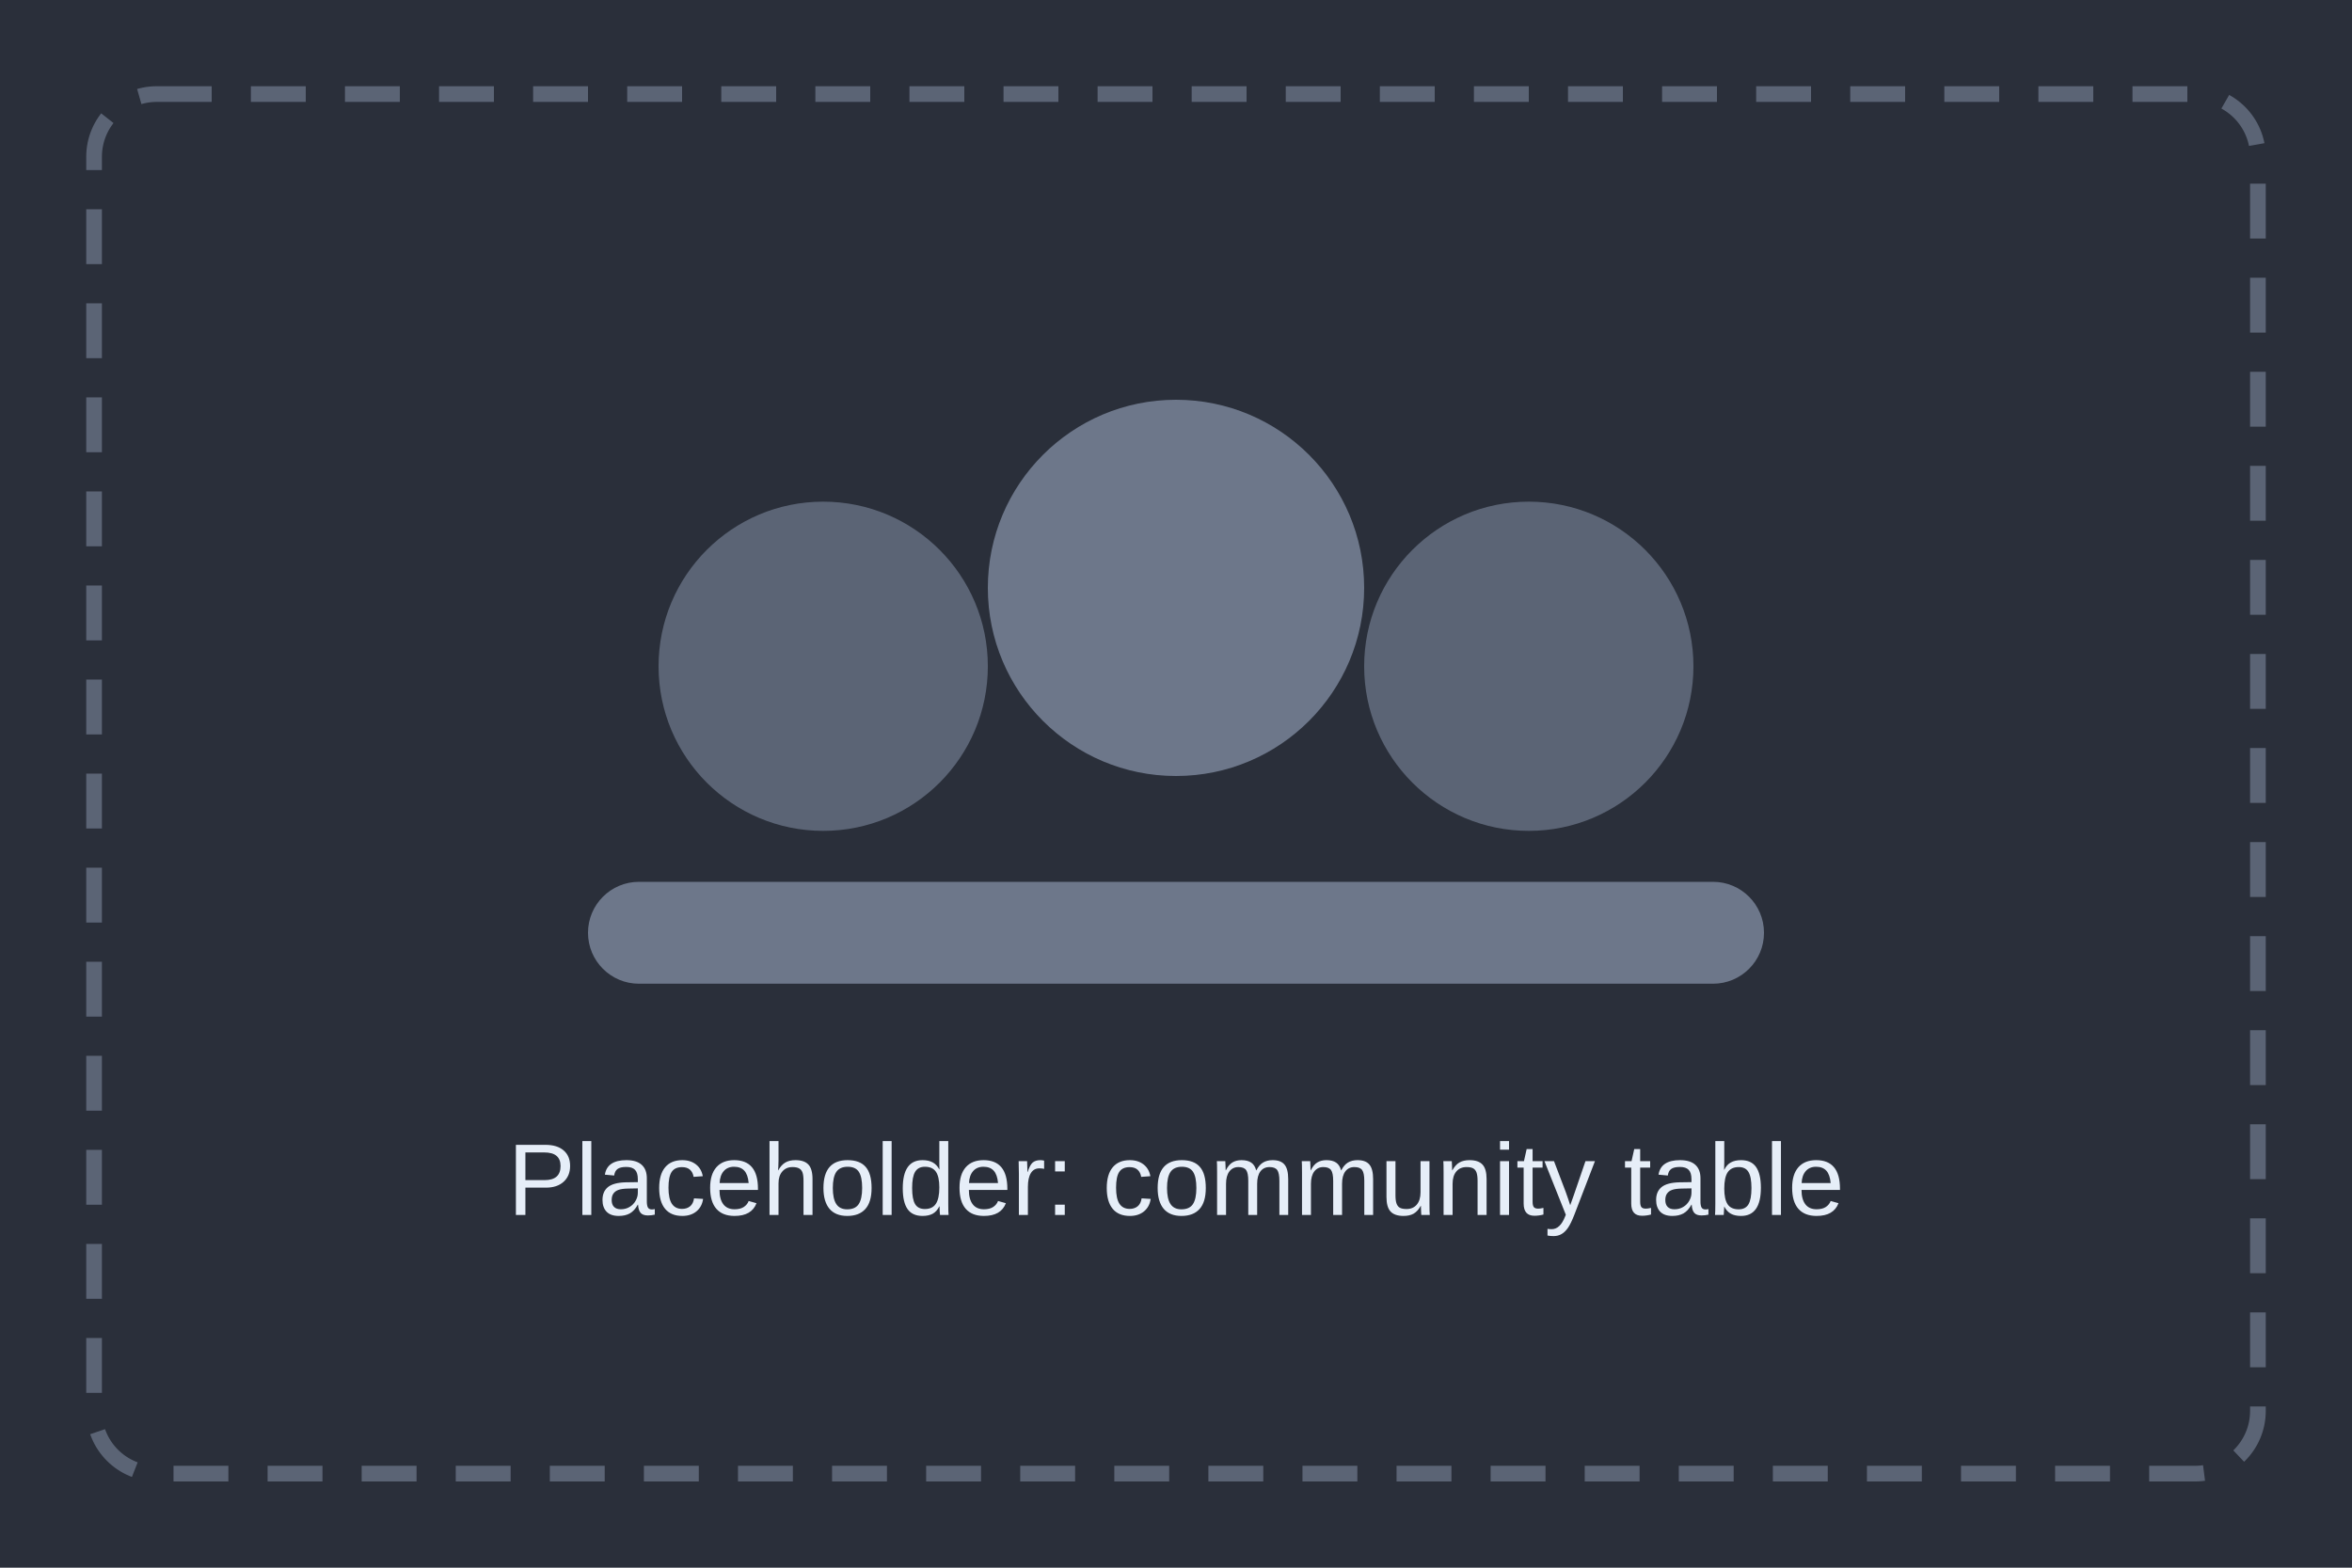
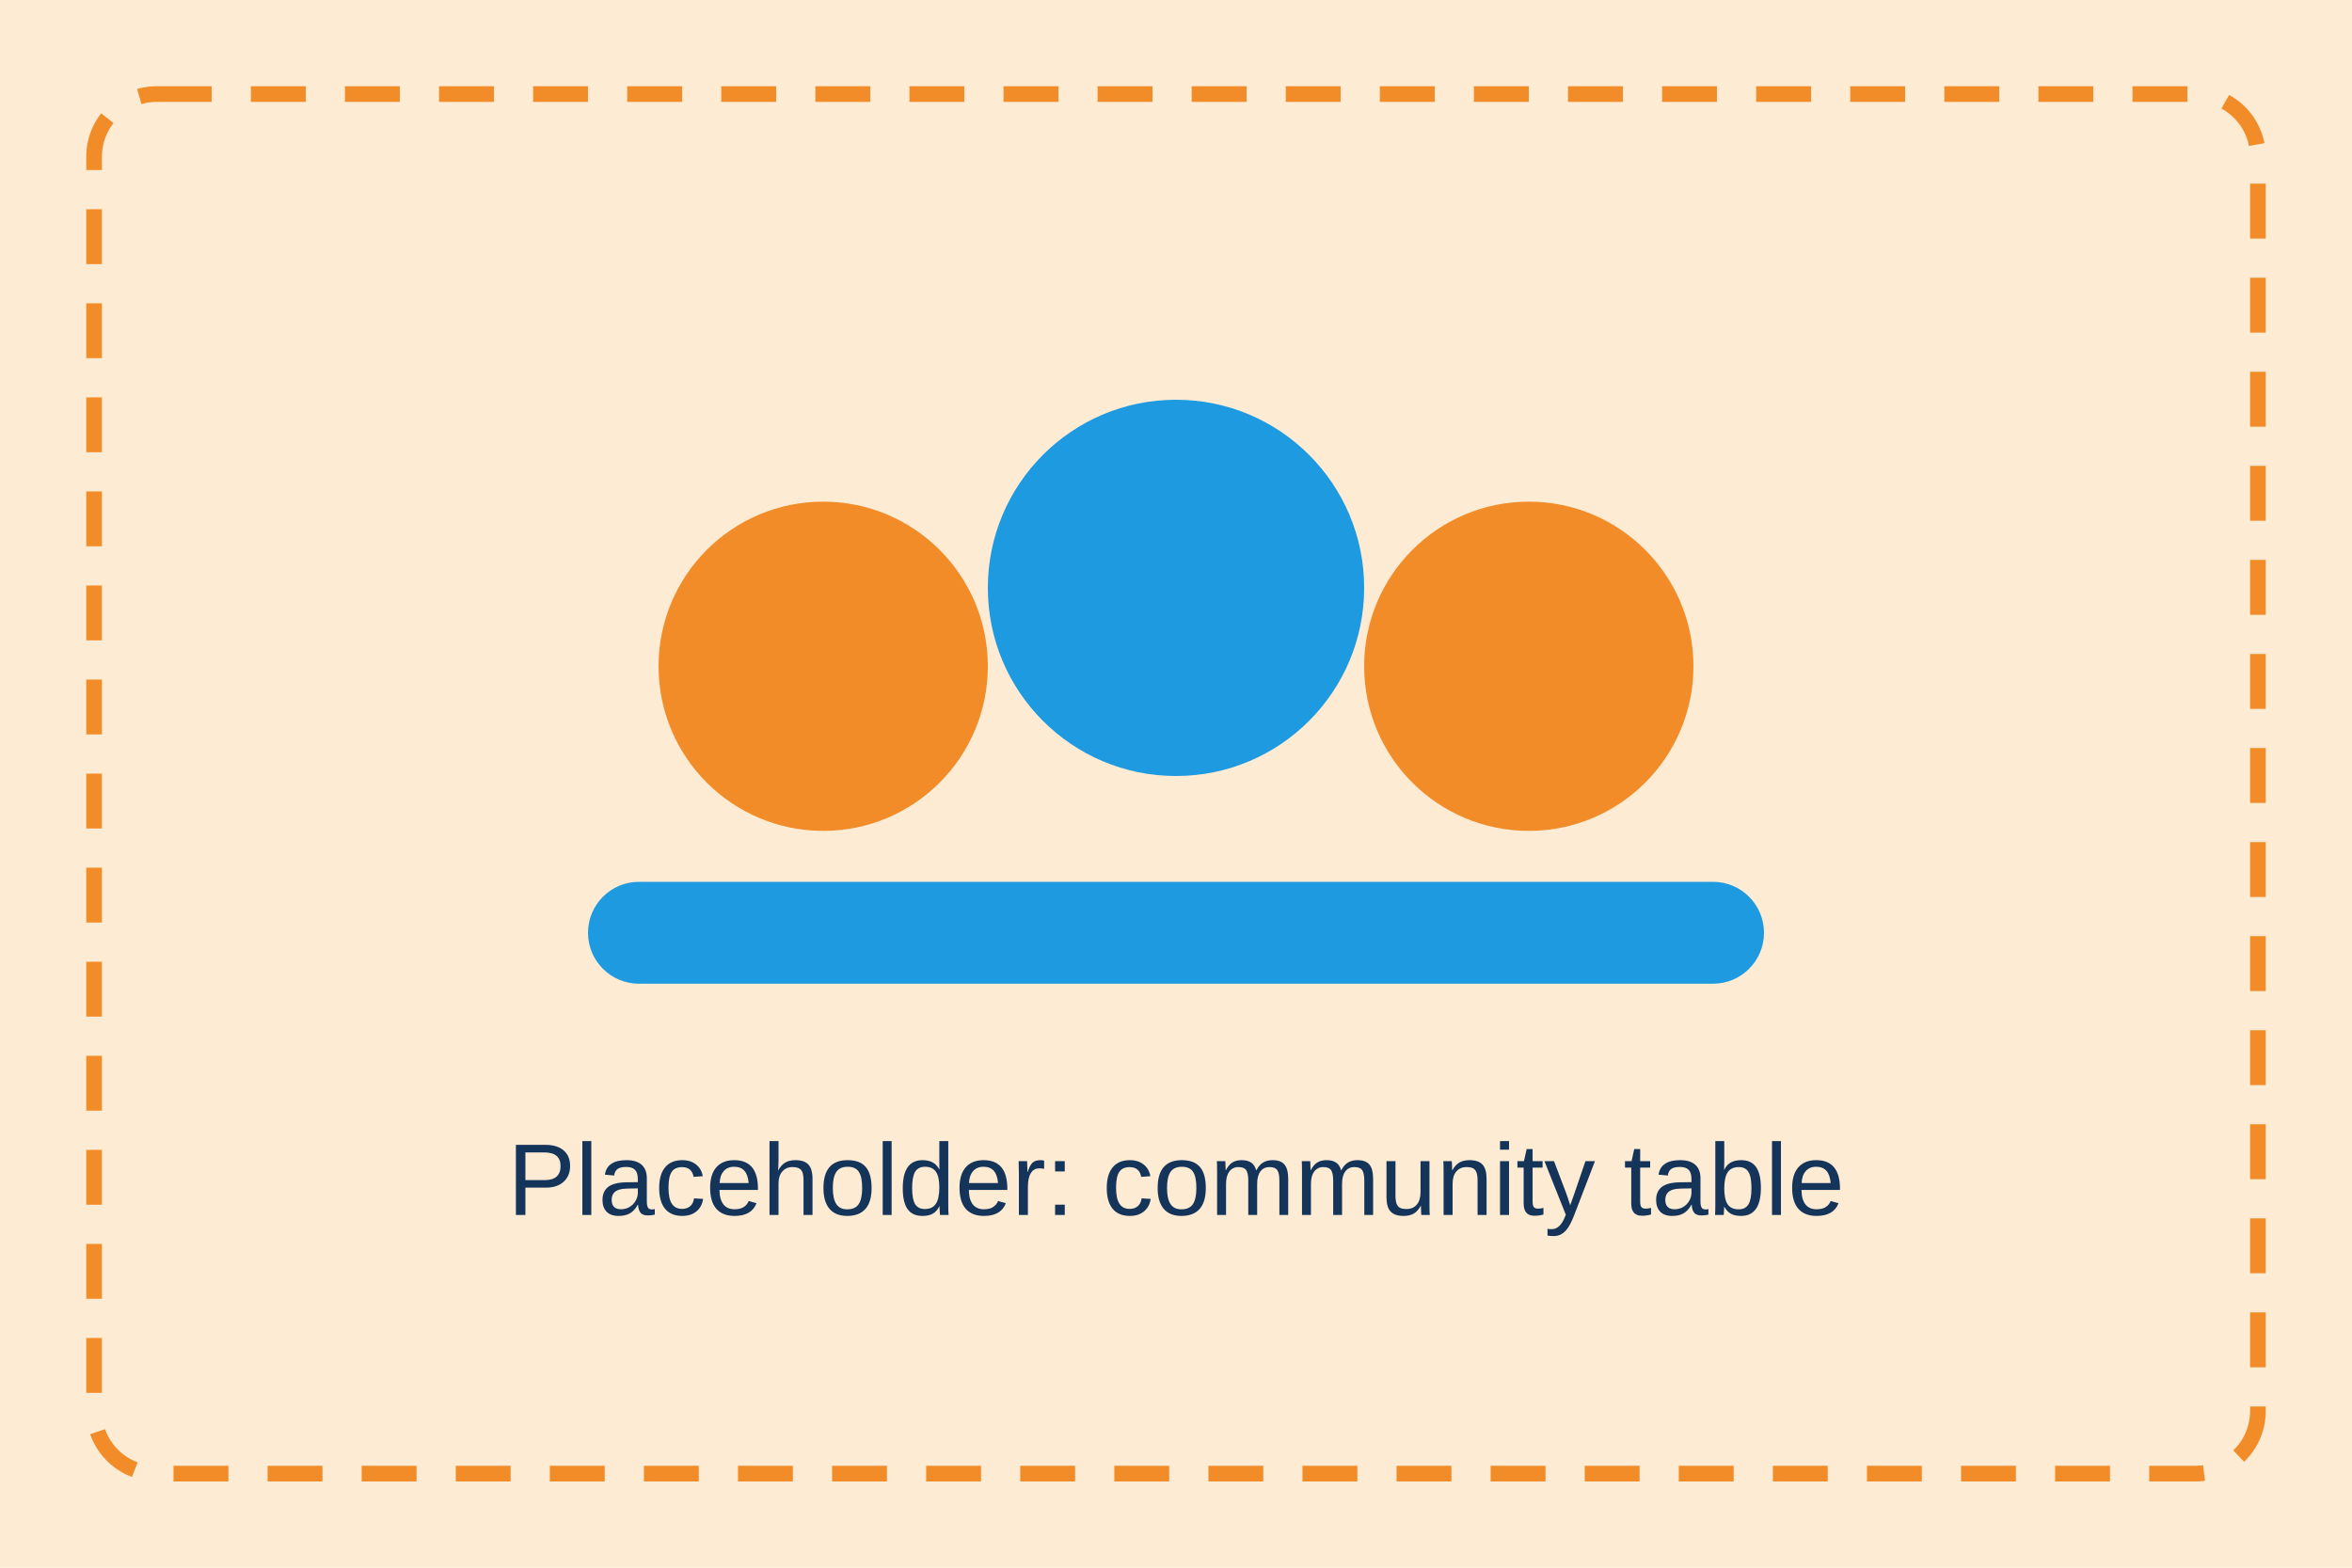
<svg xmlns="http://www.w3.org/2000/svg" viewBox="0 0 600 400" width="600" height="400" role="img" aria-labelledby="t">
-   <rect width="600" height="400" fill="#2a2f3a" />
-   <rect x="24" y="24" width="552" height="352" rx="16" fill="none" stroke="#5b6475" stroke-width="4" stroke-dasharray="14 10" />
-   <circle cx="210" cy="170" r="42" fill="#5b6475" />
-   <circle cx="300" cy="150" r="48" fill="#6d778a" />
-   <circle cx="390" cy="170" r="42" fill="#5b6475" />
-   <rect x="150" y="225" width="300" height="26" rx="13" fill="#6d778a" />
-   <text x="300" y="310" text-anchor="middle" font-family="Arial, sans-serif" font-size="26" fill="#e6eef8">Placeholder: community table</text>
+   <rect width="600" height="400" fill="#FDEBD3" />
+   <rect x="24" y="24" width="552" height="352" rx="16" fill="none" stroke="#F28C28" stroke-width="4" stroke-dasharray="14 10" />
+   <circle cx="210" cy="170" r="42" fill="#F28C28" />
+   <circle cx="300" cy="150" r="48" fill="#1E9BE0" />
+   <circle cx="390" cy="170" r="42" fill="#F28C28" />
+   <rect x="150" y="225" width="300" height="26" rx="13" fill="#1E9BE0" />
+   <text x="300" y="310" text-anchor="middle" font-family="Arial, sans-serif" font-size="26" fill="#14345A">Placeholder: community table</text>
</svg>
